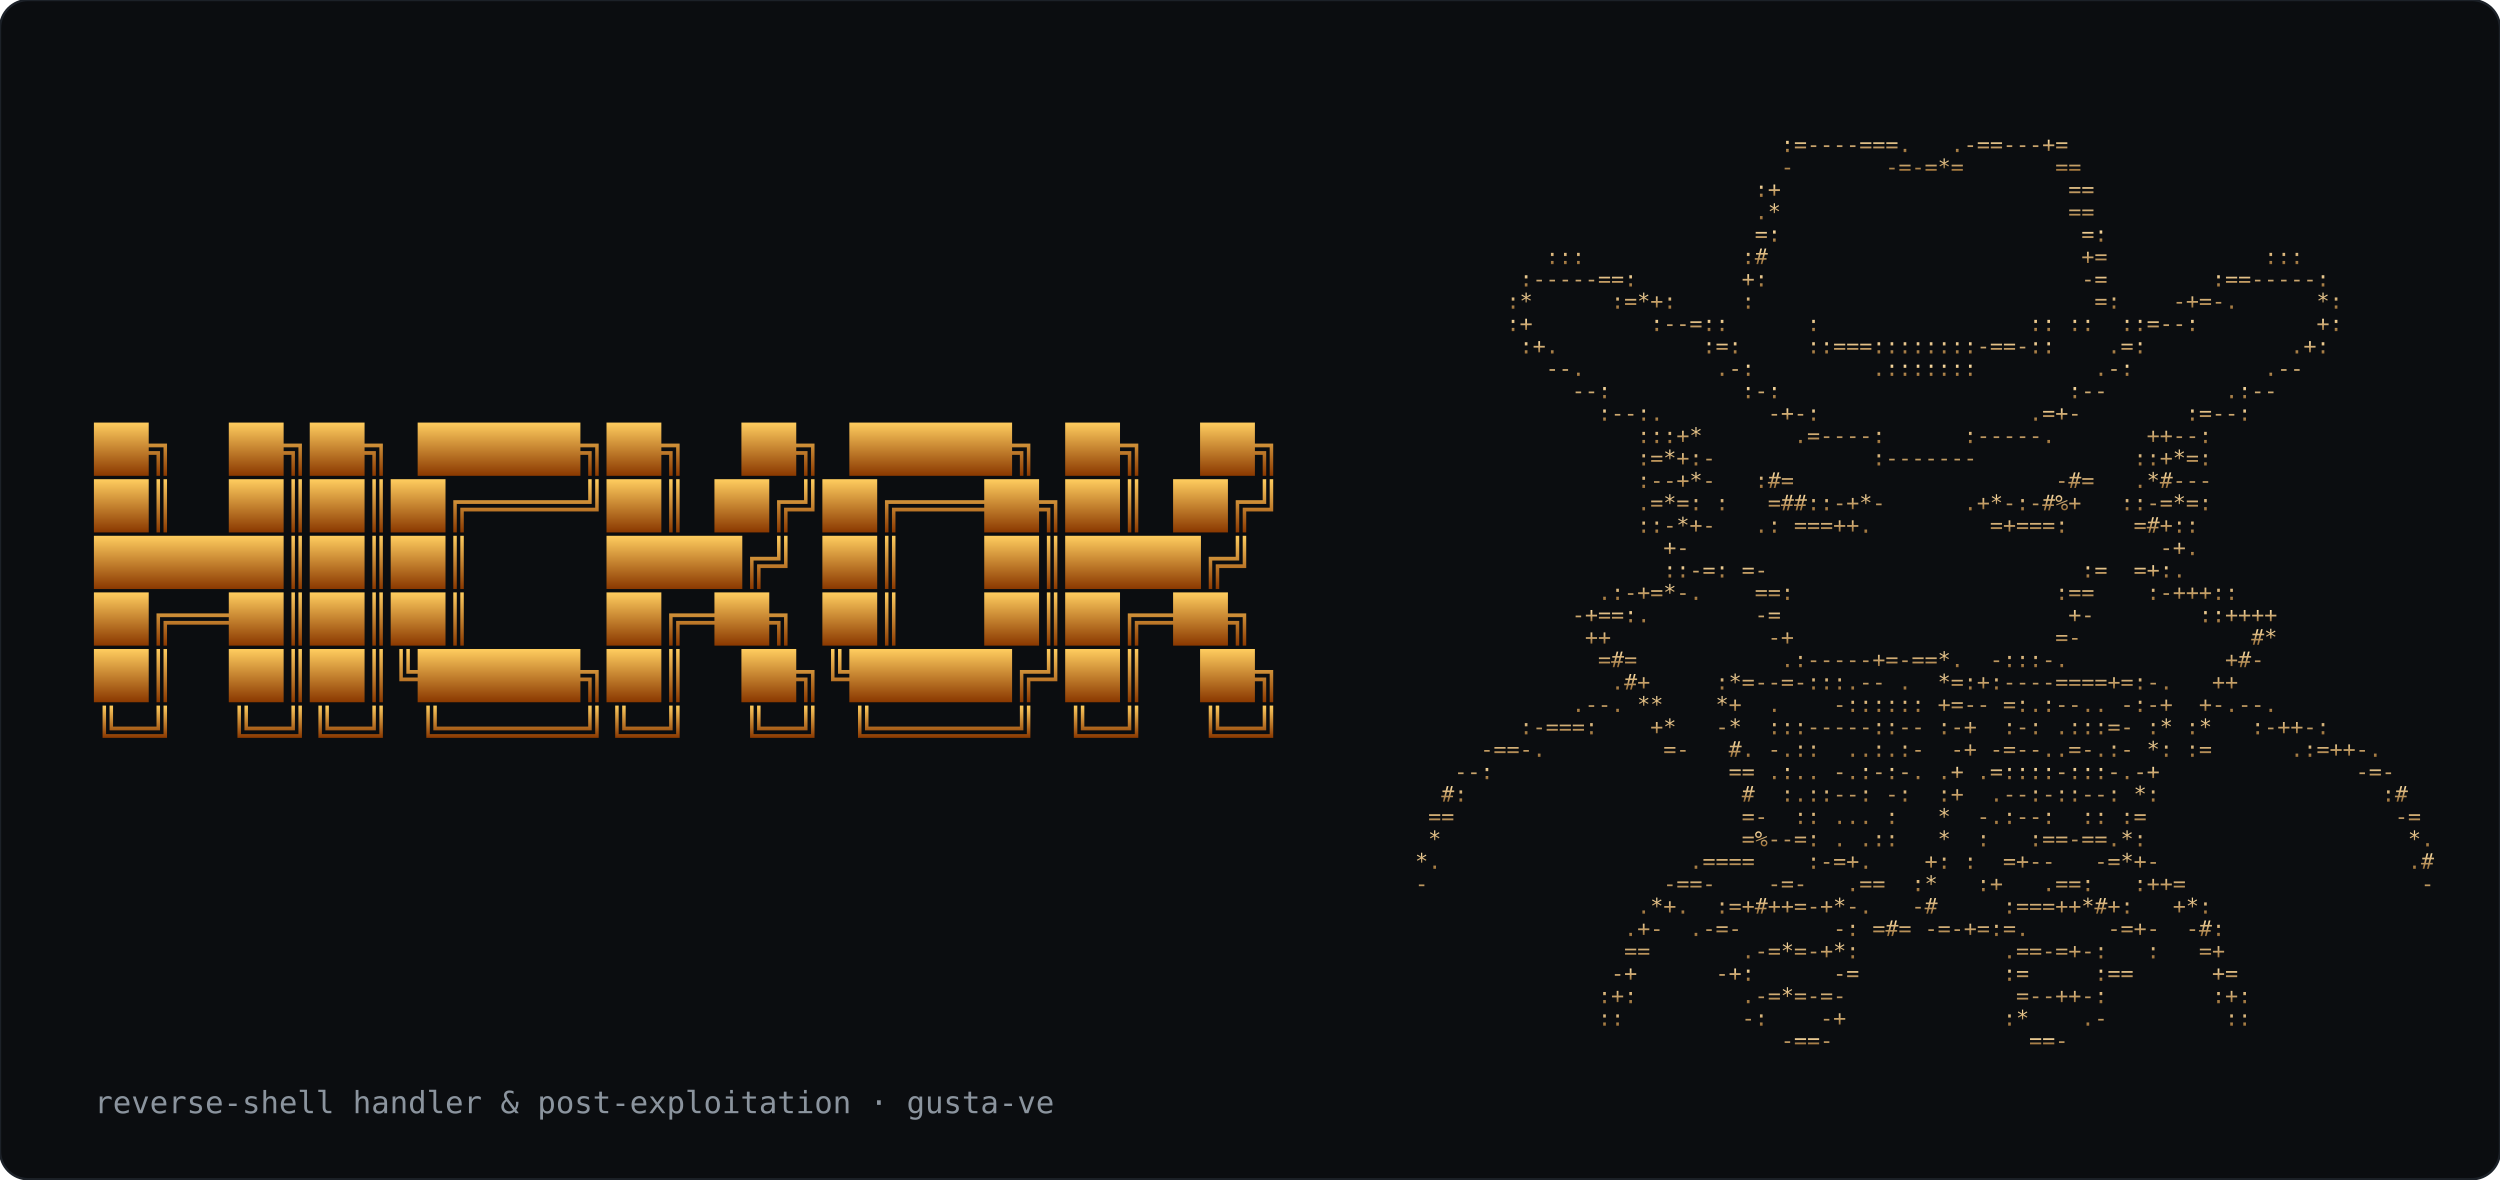
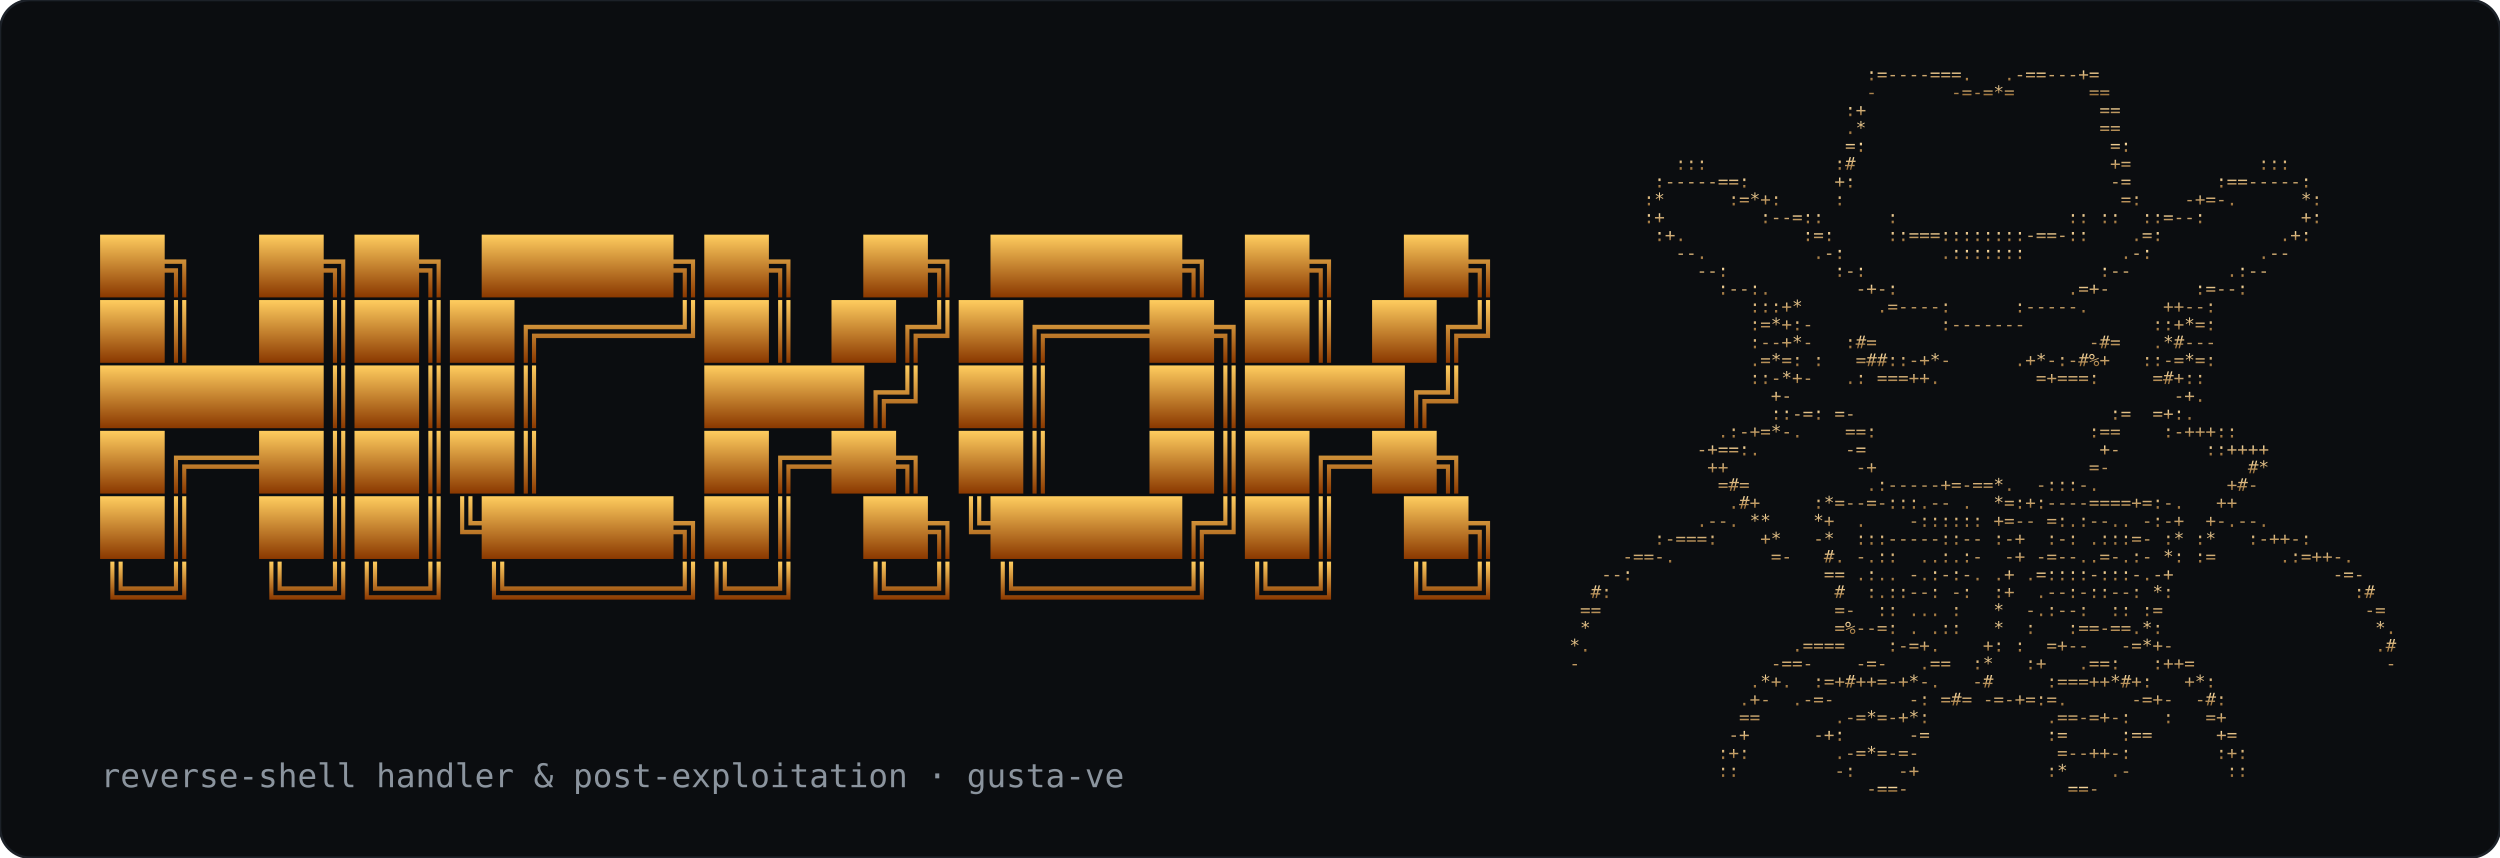
- <svg xmlns="http://www.w3.org/2000/svg" width="1060" height="500" viewBox="0 0 1060 500" font-family="ui-monospace,Menlo,Consolas,monospace">
+ <svg xmlns="http://www.w3.org/2000/svg" width="994" height="341" viewBox="0 0 994 341" font-family="ui-monospace,Menlo,Consolas,monospace">
  <defs>
    <linearGradient id="g" x1="0" y1="0" x2="0" y2="1">
      <stop offset="0" stop-color="#ffcd5f" />
      <stop offset="1" stop-color="#8a3800" />
    </linearGradient>
    <linearGradient id="a" x1="0" y1="0" x2="0" y2="1">
      <stop offset="0" stop-color="#ffe0a6" />
      <stop offset="1" stop-color="#9a6f38" />
    </linearGradient>
  </defs>
-   <rect width="1060" height="500" rx="12" fill="#0b0d10" stroke="#1c2128" />
-   <text x="40" y="197" font-size="19" font-weight="700" fill="url(#g)" xml:space="preserve">██╗  ██╗██╗ ██████╗██╗  ██╗ ██████╗ ██╗  ██╗</text>
-   <text x="40" y="221" font-size="19" font-weight="700" fill="url(#g)" xml:space="preserve">██║  ██║██║██╔════╝██║ ██╔╝██╔═══██╗██║ ██╔╝</text>
-   <text x="40" y="245" font-size="19" font-weight="700" fill="url(#g)" xml:space="preserve">███████║██║██║     █████╔╝ ██║   ██║█████╔╝</text>
-   <text x="40" y="269" font-size="19" font-weight="700" fill="url(#g)" xml:space="preserve">██╔══██║██║██║     ██╔═██╗ ██║   ██║██╔═██╗</text>
-   <text x="40" y="293" font-size="19" font-weight="700" fill="url(#g)" xml:space="preserve">██║  ██║██║╚██████╗██║  ██╗╚██████╔╝██║  ██╗</text>
-   <text x="40" y="317" font-size="19" font-weight="700" fill="url(#g)" xml:space="preserve">╚═╝  ╚═╝╚═╝ ╚═════╝╚═╝  ╚═╝ ╚═════╝ ╚═╝  ╚═╝</text>
-   <text x="600" y="64.5" font-size="9.2" fill="url(#a)" xml:space="preserve">                            :=----===.   .-==---+=</text>
-   <text x="600" y="74.0" font-size="9.2" fill="url(#a)" xml:space="preserve">                            -       -=-=*=       ==</text>
-   <text x="600" y="83.5" font-size="9.2" fill="url(#a)" xml:space="preserve">                          :+                      ==</text>
-   <text x="600" y="93.0" font-size="9.2" fill="url(#a)" xml:space="preserve">                          .*                      ==</text>
-   <text x="600" y="102.5" font-size="9.2" fill="url(#a)" xml:space="preserve">                          =:                       =:</text>
-   <text x="600" y="112.0" font-size="9.2" fill="url(#a)" xml:space="preserve">          :::            :#                        +=            :::</text>
-   <text x="600" y="121.5" font-size="9.2" fill="url(#a)" xml:space="preserve">        :-----==:        +:                        -=        :==-----:</text>
-   <text x="600" y="130.9" font-size="9.2" fill="url(#a)" xml:space="preserve">       :*      :=*+:     :                          =:    -+=-.      *:</text>
-   <text x="600" y="140.4" font-size="9.2" fill="url(#a)" xml:space="preserve">       :+         :--=::      :                :: ::  ::=--:         +:</text>
-   <text x="600" y="149.9" font-size="9.2" fill="url(#a)" xml:space="preserve">        :+.           :=:     ::===::::::::-==-::    .=:           .+:</text>
-   <text x="600" y="159.4" font-size="9.2" fill="url(#a)" xml:space="preserve">          --.          .-:         .:::::::         .-:          .--</text>
-   <text x="600" y="168.9" font-size="9.2" fill="url(#a)" xml:space="preserve">            --:          :-:                      :--         .:--</text>
-   <text x="600" y="178.4" font-size="9.2" fill="url(#a)" xml:space="preserve">              :--:.        -+-:                .=+-        :=--:</text>
-   <text x="600" y="187.9" font-size="9.2" fill="url(#a)" xml:space="preserve">                 :::+*       .=----:      :-----.       ++--:</text>
-   <text x="600" y="197.4" font-size="9.2" fill="url(#a)" xml:space="preserve">                 :=*+:-            :-------            ::+*=:</text>
-   <text x="600" y="206.9" font-size="9.2" fill="url(#a)" xml:space="preserve">                 :--+*-   :#=                    -#=   .*#---</text>
-   <text x="600" y="216.4" font-size="9.2" fill="url(#a)" xml:space="preserve">                 .=*=: :   =##::-+*-      .+*-:-#%+   ::-=*=:</text>
-   <text x="600" y="225.9" font-size="9.2" fill="url(#a)" xml:space="preserve">                 ::-*+-   .: ===++.         =+===:     =#+::</text>
-   <text x="600" y="235.4" font-size="9.2" fill="url(#a)" xml:space="preserve">                   +-                                    -+.</text>
-   <text x="600" y="244.9" font-size="9.2" fill="url(#a)" xml:space="preserve">                   ::-=: =-                        :=  =+:.</text>
-   <text x="600" y="254.4" font-size="9.2" fill="url(#a)" xml:space="preserve">              .:-+=*-.    ==:                    :==    :-+++::</text>
-   <text x="600" y="263.9" font-size="9.2" fill="url(#a)" xml:space="preserve">            -+==:.        -=                      +-        ::++++</text>
-   <text x="600" y="273.4" font-size="9.2" fill="url(#a)" xml:space="preserve">             ++            -+                    =-             #*</text>
-   <text x="600" y="282.9" font-size="9.2" fill="url(#a)" xml:space="preserve">              =#=           .:-----+=-==*.  -:::-.            +#-</text>
-   <text x="600" y="292.4" font-size="9.2" fill="url(#a)" xml:space="preserve">               .#+     :*=--=-:::.-- .  *=:+:----====+=:-.   ++</text>
-   <text x="600" y="301.9" font-size="9.2" fill="url(#a)" xml:space="preserve">            .--. **    *+  .    -:::::: +=-- =:.:--.. -:-+  +-.--.</text>
-   <text x="600" y="311.4" font-size="9.2" fill="url(#a)" xml:space="preserve">        :-===:    +*   -*  :::-----::-- :-+  :-: .:::=- :* :*   :-++-:</text>
-   <text x="600" y="320.9" font-size="9.2" fill="url(#a)" xml:space="preserve">     -==-.         =-   #. -.::  ..:.:-  -+ -=--..=-.:- *: :=      .:=++-.</text>
-   <text x="600" y="330.4" font-size="9.2" fill="url(#a)" xml:space="preserve">   --:                  == .:.. -.:-:-. .+ .=::::-:::-.-+               -=-</text>
-   <text x="600" y="339.9" font-size="9.2" fill="url(#a)" xml:space="preserve">  #:                     #  :.::--: -:  :+  .--:-::--: *:                 :#</text>
-   <text x="600" y="349.4" font-size="9.2" fill="url(#a)" xml:space="preserve"> ==                      =-  :: ... :   *  -.:--:  :: :=                   -=</text>
-   <text x="600" y="358.9" font-size="9.2" fill="url(#a)" xml:space="preserve"> *                       =%--=: . .::   *  :   :==-==.*:                    *.</text>
-   <text x="600" y="368.4" font-size="9.2" fill="url(#a)" xml:space="preserve">*.                   .====    :-=+.    +: :  =+--   -=*+-                   .#</text>
-   <text x="600" y="377.9" font-size="9.2" fill="url(#a)" xml:space="preserve">-                  -==-    -=-   .==  :*   :+   .==:   :++=                  -</text>
-   <text x="600" y="387.4" font-size="9.2" fill="url(#a)" xml:space="preserve">                 .*+.  :=+#++=-+*-.   -#     :===++*#+:   +*:</text>
-   <text x="600" y="396.9" font-size="9.2" fill="url(#a)" xml:space="preserve">                .+-  .-=-       -: =#= -=-+=:=.      -=+-  -#:</text>
-   <text x="600" y="406.4" font-size="9.2" fill="url(#a)" xml:space="preserve">                ==       .-=*=-+*:           .==-=+-:   :   =+</text>
-   <text x="600" y="415.9" font-size="9.2" fill="url(#a)" xml:space="preserve">               -+      -+:      -=           :=     :==      +=</text>
-   <text x="600" y="425.4" font-size="9.2" fill="url(#a)" xml:space="preserve">              :+:        .-=*=-=-             =--++-:        :+:</text>
-   <text x="600" y="434.9" font-size="9.2" fill="url(#a)" xml:space="preserve">              ::         -:    -+            :*    .-         ::</text>
-   <text x="600" y="444.4" font-size="9.2" fill="url(#a)" xml:space="preserve">                            -==-               ==-</text>
-   <text x="40" y="472" font-size="13" fill="#8b949e" xml:space="preserve">reverse-shell handler &amp; post-exploitation · gusta-ve</text>
+   <rect width="994" height="341" rx="12" fill="#0b0d10" stroke="#1c2128" />
+   <text x="40" y="113" font-size="21" font-weight="700" fill="url(#g)" xml:space="preserve">██╗  ██╗██╗ ██████╗██╗  ██╗ ██████╗ ██╗  ██╗</text>
+   <text x="40" y="139" font-size="21" font-weight="700" fill="url(#g)" xml:space="preserve">██║  ██║██║██╔════╝██║ ██╔╝██╔═══██╗██║ ██╔╝</text>
+   <text x="40" y="165" font-size="21" font-weight="700" fill="url(#g)" xml:space="preserve">███████║██║██║     █████╔╝ ██║   ██║█████╔╝</text>
+   <text x="40" y="191" font-size="21" font-weight="700" fill="url(#g)" xml:space="preserve">██╔══██║██║██║     ██╔═██╗ ██║   ██║██╔═██╗</text>
+   <text x="40" y="217" font-size="21" font-weight="700" fill="url(#g)" xml:space="preserve">██║  ██║██║╚██████╗██║  ██╗╚██████╔╝██║  ██╗</text>
+   <text x="40" y="243" font-size="21" font-weight="700" fill="url(#g)" xml:space="preserve">╚═╝  ╚═╝╚═╝ ╚═════╝╚═╝  ╚═╝ ╚═════╝ ╚═╝  ╚═╝</text>
+   <text x="624" y="32.0" font-size="7.0" fill="url(#a)" xml:space="preserve">                            :=----===.   .-==---+=</text>
+   <text x="624" y="39.1" font-size="7.0" fill="url(#a)" xml:space="preserve">                            -       -=-=*=       ==</text>
+   <text x="624" y="46.2" font-size="7.0" fill="url(#a)" xml:space="preserve">                          :+                      ==</text>
+   <text x="624" y="53.3" font-size="7.0" fill="url(#a)" xml:space="preserve">                          .*                      ==</text>
+   <text x="624" y="60.4" font-size="7.0" fill="url(#a)" xml:space="preserve">                          =:                       =:</text>
+   <text x="624" y="67.5" font-size="7.0" fill="url(#a)" xml:space="preserve">          :::            :#                        +=            :::</text>
+   <text x="624" y="74.6" font-size="7.0" fill="url(#a)" xml:space="preserve">        :-----==:        +:                        -=        :==-----:</text>
+   <text x="624" y="81.7" font-size="7.0" fill="url(#a)" xml:space="preserve">       :*      :=*+:     :                          =:    -+=-.      *:</text>
+   <text x="624" y="88.8" font-size="7.0" fill="url(#a)" xml:space="preserve">       :+         :--=::      :                :: ::  ::=--:         +:</text>
+   <text x="624" y="95.9" font-size="7.0" fill="url(#a)" xml:space="preserve">        :+.           :=:     ::===::::::::-==-::    .=:           .+:</text>
+   <text x="624" y="103.0" font-size="7.0" fill="url(#a)" xml:space="preserve">          --.          .-:         .:::::::         .-:          .--</text>
+   <text x="624" y="110.1" font-size="7.0" fill="url(#a)" xml:space="preserve">            --:          :-:                      :--         .:--</text>
+   <text x="624" y="117.2" font-size="7.0" fill="url(#a)" xml:space="preserve">              :--:.        -+-:                .=+-        :=--:</text>
+   <text x="624" y="124.3" font-size="7.0" fill="url(#a)" xml:space="preserve">                 :::+*       .=----:      :-----.       ++--:</text>
+   <text x="624" y="131.4" font-size="7.0" fill="url(#a)" xml:space="preserve">                 :=*+:-            :-------            ::+*=:</text>
+   <text x="624" y="138.5" font-size="7.0" fill="url(#a)" xml:space="preserve">                 :--+*-   :#=                    -#=   .*#---</text>
+   <text x="624" y="145.6" font-size="7.0" fill="url(#a)" xml:space="preserve">                 .=*=: :   =##::-+*-      .+*-:-#%+   ::-=*=:</text>
+   <text x="624" y="152.7" font-size="7.0" fill="url(#a)" xml:space="preserve">                 ::-*+-   .: ===++.         =+===:     =#+::</text>
+   <text x="624" y="159.8" font-size="7.0" fill="url(#a)" xml:space="preserve">                   +-                                    -+.</text>
+   <text x="624" y="166.9" font-size="7.0" fill="url(#a)" xml:space="preserve">                   ::-=: =-                        :=  =+:.</text>
+   <text x="624" y="174.0" font-size="7.0" fill="url(#a)" xml:space="preserve">              .:-+=*-.    ==:                    :==    :-+++::</text>
+   <text x="624" y="181.1" font-size="7.0" fill="url(#a)" xml:space="preserve">            -+==:.        -=                      +-        ::++++</text>
+   <text x="624" y="188.2" font-size="7.0" fill="url(#a)" xml:space="preserve">             ++            -+                    =-             #*</text>
+   <text x="624" y="195.2" font-size="7.0" fill="url(#a)" xml:space="preserve">              =#=           .:-----+=-==*.  -:::-.            +#-</text>
+   <text x="624" y="202.3" font-size="7.0" fill="url(#a)" xml:space="preserve">               .#+     :*=--=-:::.-- .  *=:+:----====+=:-.   ++</text>
+   <text x="624" y="209.5" font-size="7.0" fill="url(#a)" xml:space="preserve">            .--. **    *+  .    -:::::: +=-- =:.:--.. -:-+  +-.--.</text>
+   <text x="624" y="216.6" font-size="7.0" fill="url(#a)" xml:space="preserve">        :-===:    +*   -*  :::-----::-- :-+  :-: .:::=- :* :*   :-++-:</text>
+   <text x="624" y="223.7" font-size="7.0" fill="url(#a)" xml:space="preserve">     -==-.         =-   #. -.::  ..:.:-  -+ -=--..=-.:- *: :=      .:=++-.</text>
+   <text x="624" y="230.8" font-size="7.0" fill="url(#a)" xml:space="preserve">   --:                  == .:.. -.:-:-. .+ .=::::-:::-.-+               -=-</text>
+   <text x="624" y="237.8" font-size="7.0" fill="url(#a)" xml:space="preserve">  #:                     #  :.::--: -:  :+  .--:-::--: *:                 :#</text>
+   <text x="624" y="245.0" font-size="7.0" fill="url(#a)" xml:space="preserve"> ==                      =-  :: ... :   *  -.:--:  :: :=                   -=</text>
+   <text x="624" y="252.1" font-size="7.0" fill="url(#a)" xml:space="preserve"> *                       =%--=: . .::   *  :   :==-==.*:                    *.</text>
+   <text x="624" y="259.1" font-size="7.0" fill="url(#a)" xml:space="preserve">*.                   .====    :-=+.    +: :  =+--   -=*+-                   .#</text>
+   <text x="624" y="266.2" font-size="7.0" fill="url(#a)" xml:space="preserve">-                  -==-    -=-   .==  :*   :+   .==:   :++=                  -</text>
+   <text x="624" y="273.4" font-size="7.0" fill="url(#a)" xml:space="preserve">                 .*+.  :=+#++=-+*-.   -#     :===++*#+:   +*:</text>
+   <text x="624" y="280.5" font-size="7.0" fill="url(#a)" xml:space="preserve">                .+-  .-=-       -: =#= -=-+=:=.      -=+-  -#:</text>
+   <text x="624" y="287.6" font-size="7.0" fill="url(#a)" xml:space="preserve">                ==       .-=*=-+*:           .==-=+-:   :   =+</text>
+   <text x="624" y="294.6" font-size="7.0" fill="url(#a)" xml:space="preserve">               -+      -+:      -=           :=     :==      +=</text>
+   <text x="624" y="301.8" font-size="7.0" fill="url(#a)" xml:space="preserve">              :+:        .-=*=-=-             =--++-:        :+:</text>
+   <text x="624" y="308.9" font-size="7.0" fill="url(#a)" xml:space="preserve">              ::         -:    -+            :*    .-         ::</text>
+   <text x="624" y="316.0" font-size="7.0" fill="url(#a)" xml:space="preserve">                            -==-               ==-</text>
+   <text x="40" y="313" font-size="13" fill="#8b949e" xml:space="preserve">reverse-shell handler &amp; post-exploitation · gusta-ve</text>
</svg>
